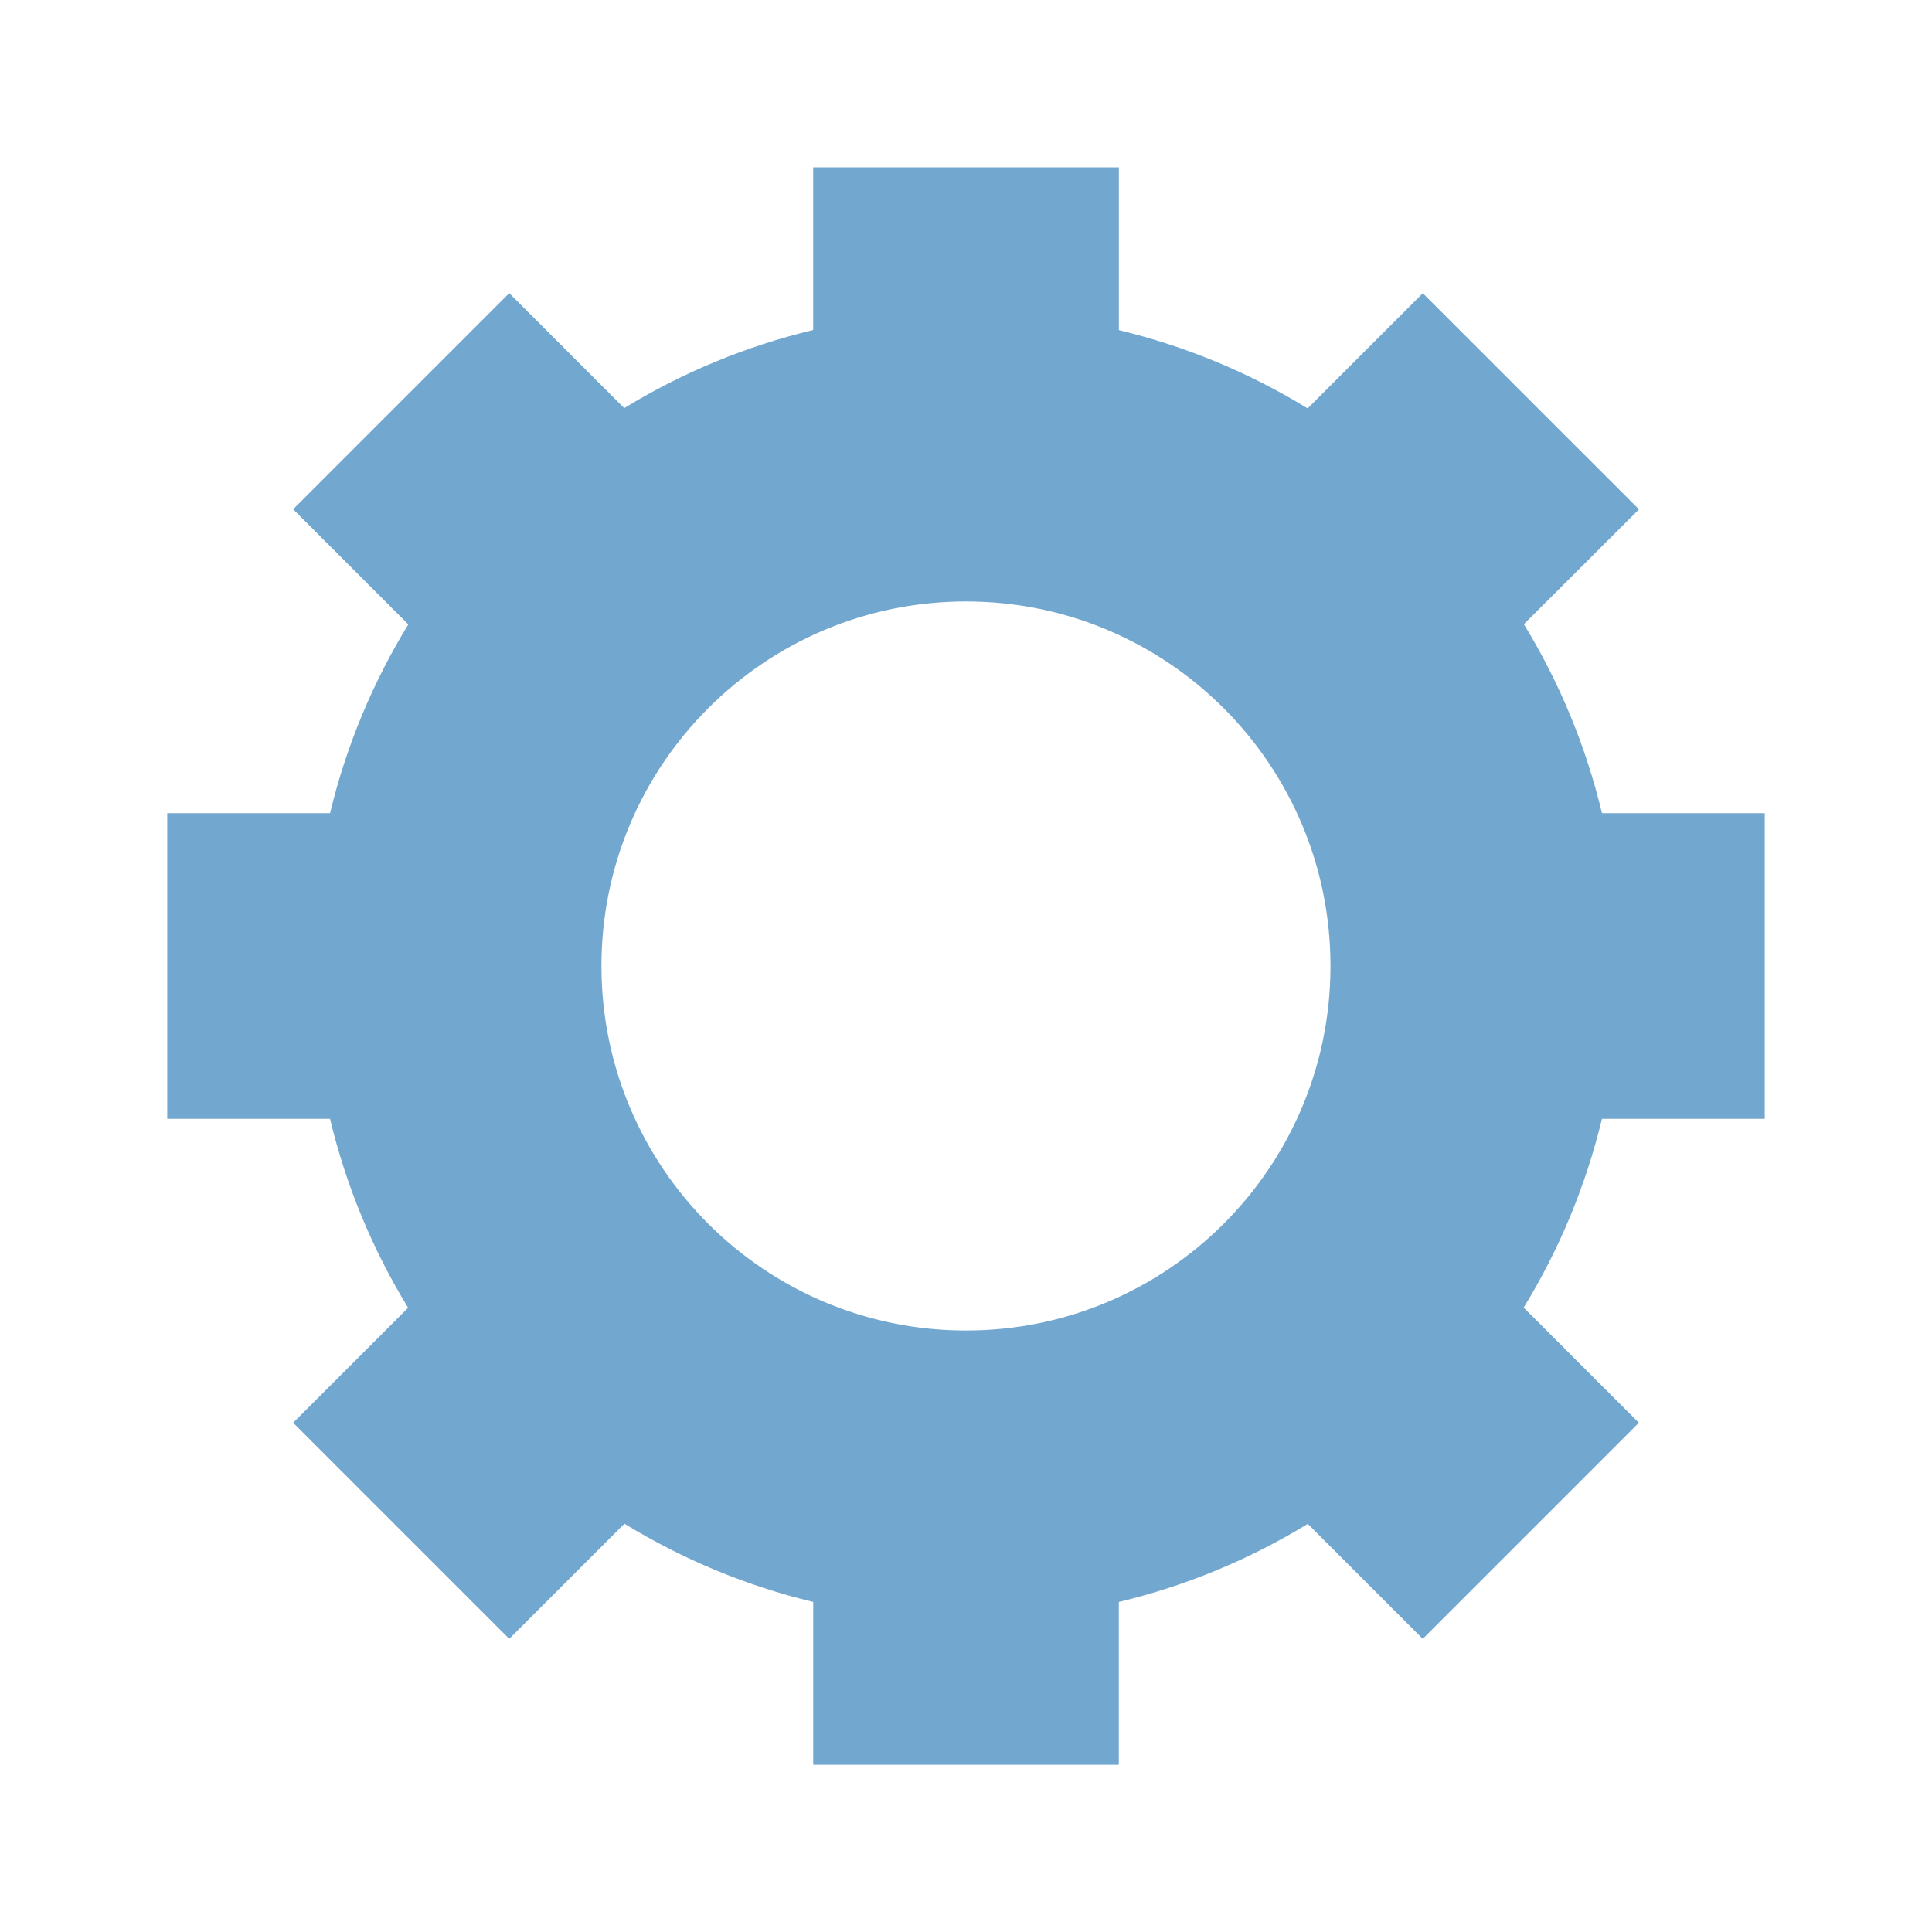
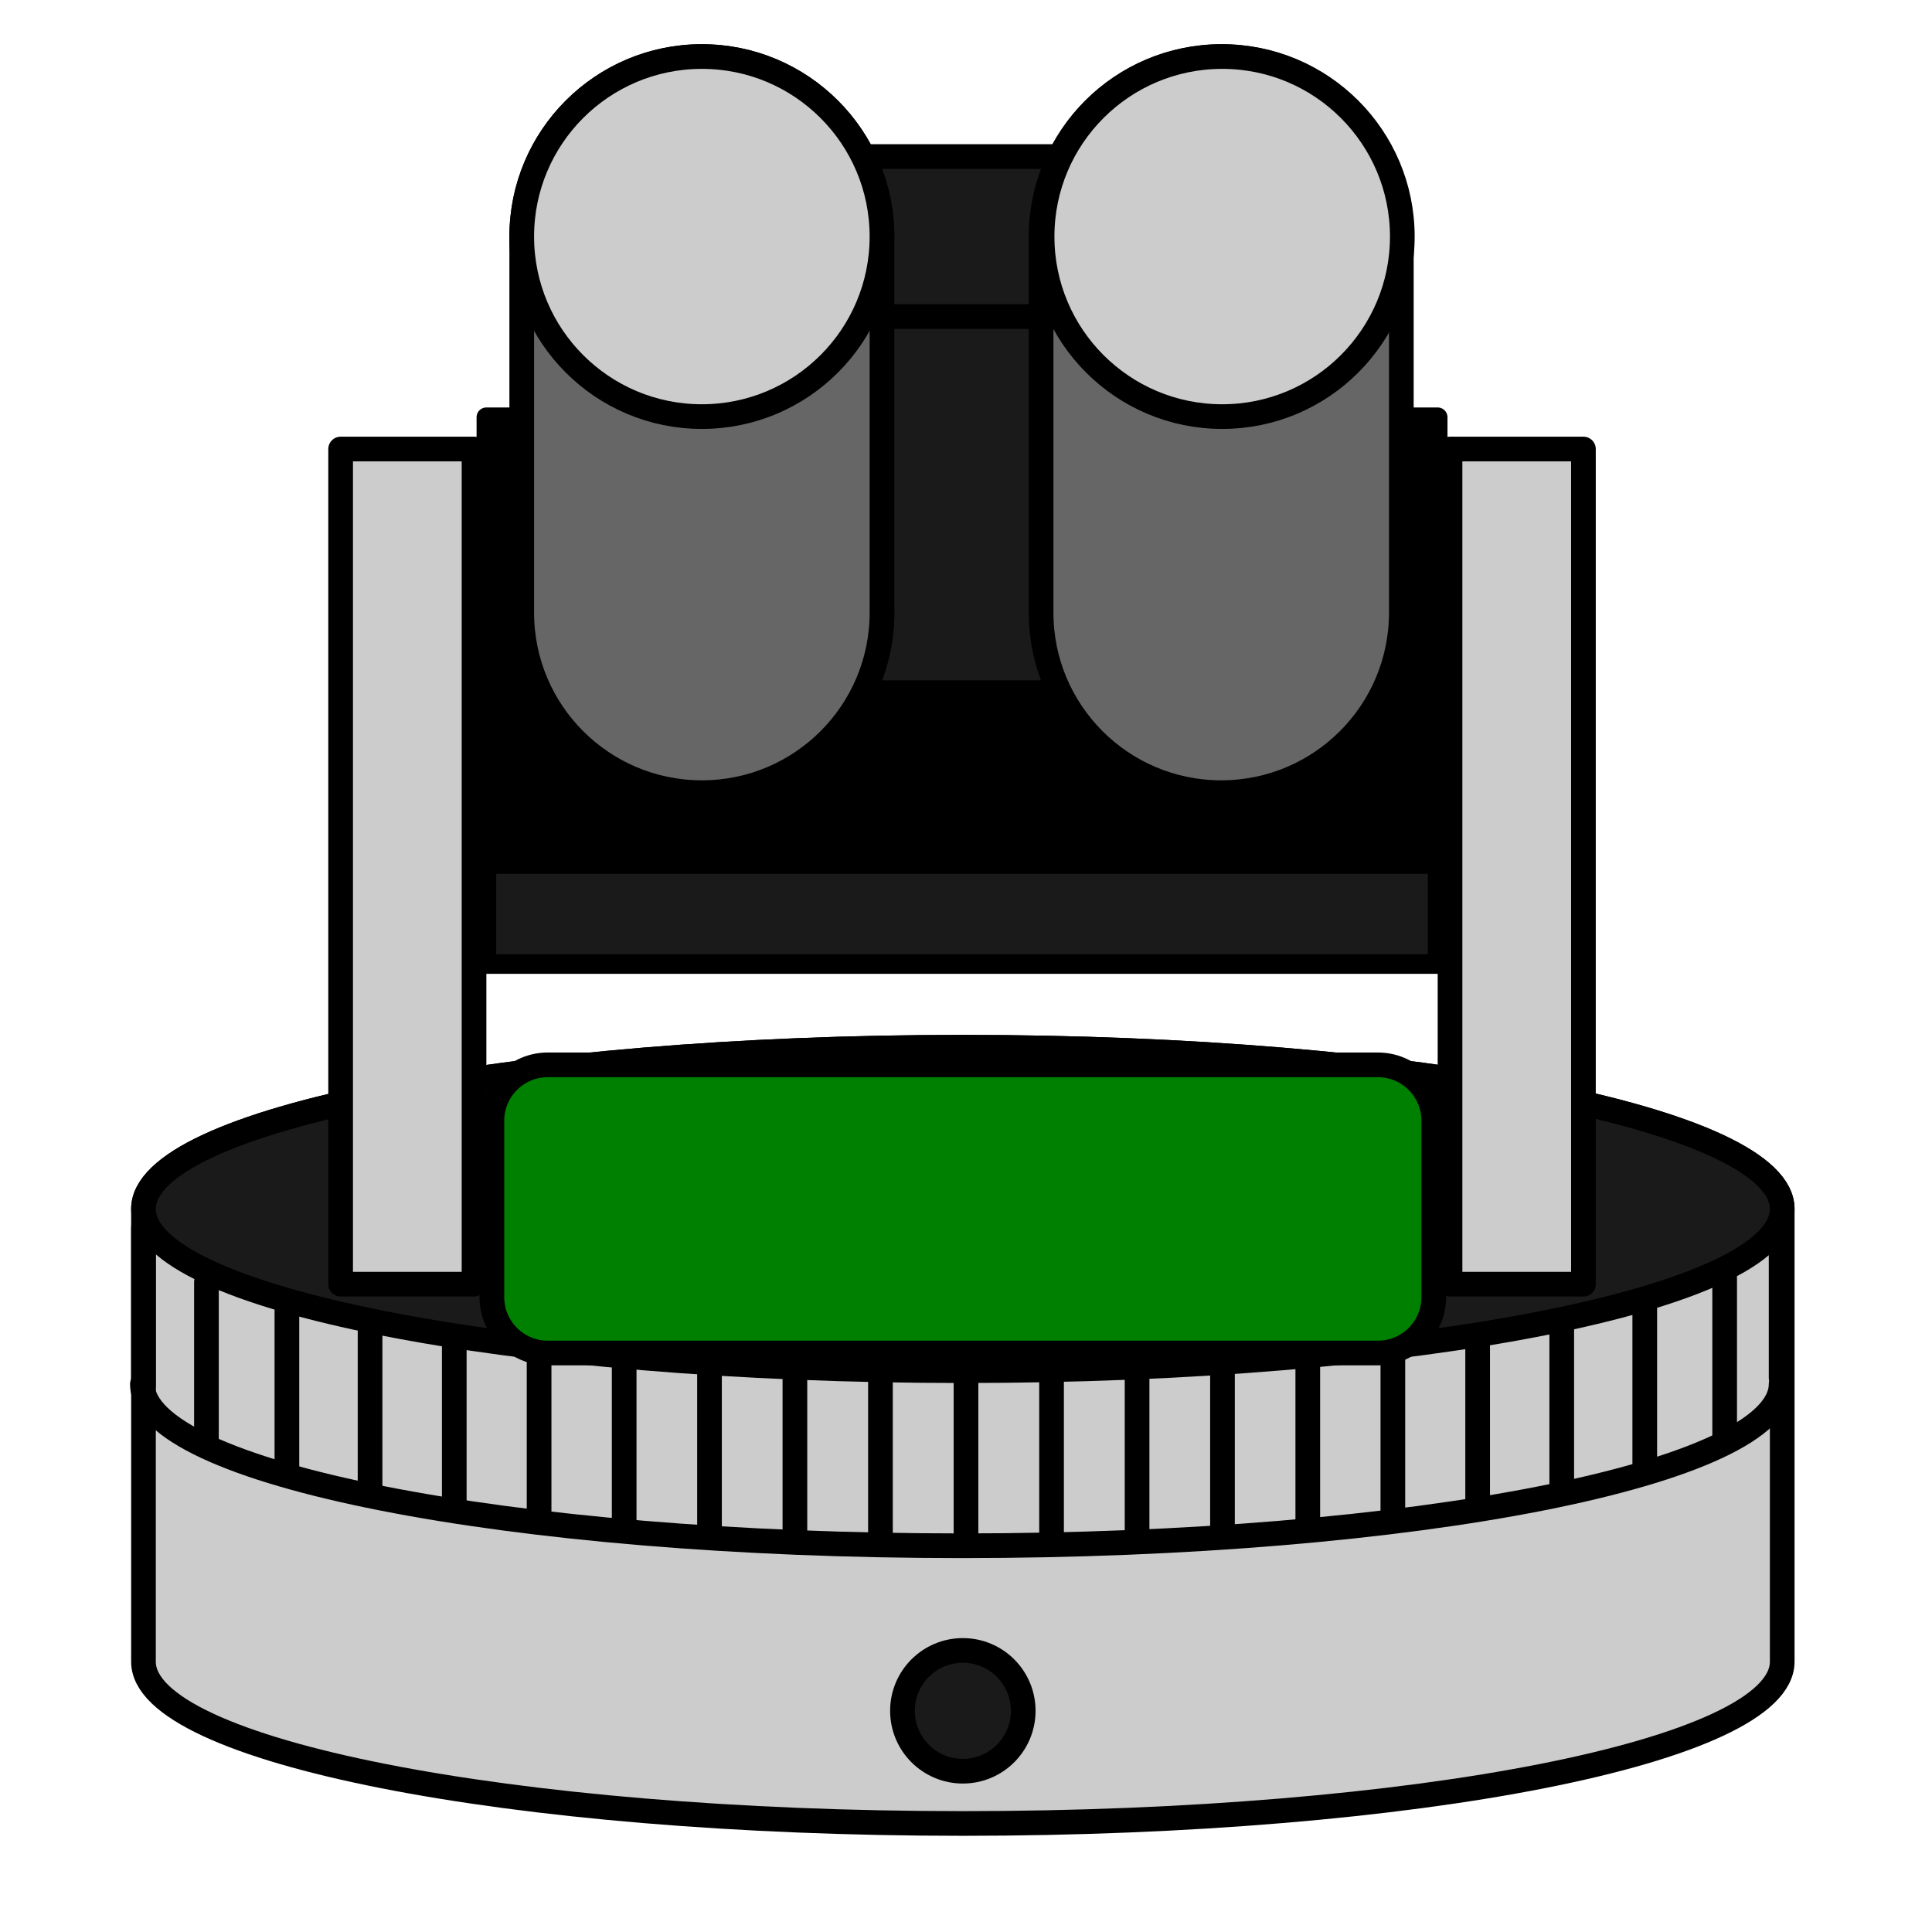
- <svg xmlns="http://www.w3.org/2000/svg" version="1.1" viewBox="0 0 256 256" width="256" height="256">
-   <path d="m107.75 22.159v21.571c-8.835 2.117-17.286 5.608-25.04 10.347l-15.234-15.234-28.632 28.634 15.26 15.26c-4.745 7.744-8.244 16.186-10.371 25.016h-21.573v40.493h21.571c2.116 8.838 5.608 17.289 10.347 25.043l-15.234 15.234 28.632 28.634 15.262-15.262c7.744 4.745 16.186 8.244 25.016 10.371v21.573h40.493v-21.571c8.838-2.116 17.288-5.608 25.041-10.347l15.236 15.236 28.632-28.634-15.26-15.26c4.745-7.745 8.245-16.187 10.371-25.018h21.573v-40.493h-21.571c-2.116-8.838-5.608-17.288-10.347-25.041l15.25-15.222-28.64-28.634-15.26 15.26c-7.745-4.745-16.187-8.245-25.018-10.371v-21.573h-40.493zm20.247 57.537a48.303 48.303 0 0 1 48.3 48.304 48.303 48.303 0 0 1 -48.3 48.3 48.303 48.303 0 0 1 -48.303 -48.3 48.303 48.303 0 0 1 48.303 -48.304z" fill-rule="evenodd" fill="#72a7cf" />
+ <svg xmlns="http://www.w3.org/2000/svg" version="1.1" viewBox="0 0 256 256" width="256" height="256" id="svg4">
+   <defs id="defs8" />
+   <g id="g9621" transform="matrix(3.779528,0,0,3.779528,-239.5617,-250.9004)">
+     <path style="fill:#cccccc;fill-opacity:1;stroke:#000000;stroke-width:3.269;stroke-linecap:round;stroke-linejoin:round;stroke-miterlimit:4;stroke-dasharray:none;stroke-opacity:1" d="m 475.715,471.092 c -0.002,11.834 -48.611,21.428 -108.572,21.428 -59.96,-1.2e-4 -108.568,-9.593 -108.57,-21.428 v -60 m 0,0 c -0.003,-11.835 48.606,-21.43 108.57,-21.43 59.965,-9e-5 108.575,9.595 108.572,21.43 v 60" id="path9539" transform="scale(0.2645833)" />
+     <ellipse ry="5.67" rx="28.726" cy="108.768" cx="97.14" id="ellipse9541" style="fill:#1a1a1a;fill-opacity:1;stroke:#000000;stroke-width:0.865;stroke-linecap:round;stroke-linejoin:round;stroke-miterlimit:4;stroke-dasharray:none;stroke-opacity:1" />
+     <rect style="fill:#008000;fill-opacity:1;stroke:#000000;stroke-width:0.865;stroke-linecap:round;stroke-linejoin:round;stroke-miterlimit:4;stroke-dasharray:none;stroke-opacity:1" id="rect9543" width="33.021" height="10.103" x="80.629" y="103.716" ry="1.96" />
+     <rect style="fill:#cccccc;fill-opacity:1;stroke:#000000;stroke-width:0.865;stroke-linecap:round;stroke-linejoin:round;stroke-miterlimit:4;stroke-dasharray:none;stroke-opacity:1" id="rect9545" width="4.677" height="29.279" x="75.326" y="82.126" ry="1.146" rx="0" />
+     <rect rx="0" ry="1.146" y="82.126" x="114.22" height="29.279" width="4.677" id="rect9547" style="fill:#cccccc;fill-opacity:1;stroke:#000000;stroke-width:0.865;stroke-linecap:round;stroke-linejoin:round;stroke-miterlimit:4;stroke-dasharray:none;stroke-opacity:1" />
+     <g id="g9571" transform="matrix(0.7603443,0,0,0.7601642,208.9534,183.1366)" style="stroke-width:1.315">
+       <g transform="matrix(0.6905316,0,0,0.6903686,-149.4932,-81.09475)" id="g9569" style="stroke-width:1.905">
+         <rect y="-70.45" x="-28.285" height="29.843" width="63.519" id="rect9549" style="fill:#1a1a1a;fill-opacity:1;stroke:#000000;stroke-width:1.312;stroke-linejoin:round;stroke-miterlimit:4;stroke-dasharray:none;stroke-opacity:1" />
+         <rect style="fill:#000000;fill-opacity:1;stroke:#000000;stroke-width:1.312;stroke-linejoin:round;stroke-miterlimit:4;stroke-dasharray:none;stroke-opacity:1" id="rect9551" width="63.519" height="29.843" x="-28.285" y="-77.132" />
+         <path style="fill:#1a1a1a;fill-opacity:1;stroke:#000000;stroke-width:1.648;stroke-linejoin:round;stroke-miterlimit:4;stroke-dasharray:none;stroke-opacity:1" d="m -11.225,-88.042 h 30.736 v 29.306 H -11.225 Z" id="path9553" />
+         <circle style="fill:#cccccc;fill-opacity:1;stroke:#000000;stroke-width:1.648;stroke-linejoin:round;stroke-miterlimit:4;stroke-dasharray:none;stroke-opacity:1" id="circle9555" cx="-13.898" cy="-64.081" r="12.027" />
+         <circle r="12.027" cy="-64.081" cx="20.847" id="circle9557" style="fill:#cccccc;fill-opacity:1;stroke:#000000;stroke-width:1.648;stroke-linejoin:round;stroke-miterlimit:4;stroke-dasharray:none;stroke-opacity:1" />
+         <rect y="-94.55" x="-11.225" height="10.691" width="30.736" id="rect9559" style="fill:#1a1a1a;fill-opacity:1;stroke:#000000;stroke-width:1.648;stroke-linejoin:round;stroke-miterlimit:4;stroke-dasharray:none;stroke-opacity:1" />
+         <path style="fill:#666666;fill-opacity:1;stroke:#000000;stroke-width:6.228;stroke-linejoin:round;stroke-miterlimit:4;stroke-dasharray:none;stroke-opacity:1" d="m -97.984,-242.197 c -9.8e-5,25.105 20.352,45.457 45.457,45.457 25.105,9e-5 45.457,-20.352 45.457,-45.457 m -90.914,0 v -94.953 c -9.2e-5,-25.105 20.352,-45.457 45.457,-45.457 25.105,-9e-5 45.457,20.352 45.457,45.457 v 94.953" transform="scale(0.2645833)" id="path9561" />
+         <circle r="12.027" cy="-89.204" cx="-13.898" id="circle9563" style="fill:#cccccc;fill-opacity:1;stroke:#000000;stroke-width:1.648;stroke-linejoin:round;stroke-miterlimit:4;stroke-dasharray:none;stroke-opacity:1" />
+         <path id="path9565" d="m 8.754,-64.081 c -2.59e-5,6.642 5.385,12.027 12.027,12.027 6.642,2.4e-5 12.027,-5.385 12.027,-12.027 m -24.054,0 v -25.123 c -2.43e-5,-6.642 5.385,-12.027 12.027,-12.027 6.642,-2e-5 12.027,5.385 12.027,12.027 v 25.123" style="fill:#666666;fill-opacity:1;stroke:#000000;stroke-width:1.648;stroke-linejoin:round;stroke-miterlimit:4;stroke-dasharray:none;stroke-opacity:1" />
+         <circle style="fill:#cccccc;fill-opacity:1;stroke:#000000;stroke-width:1.648;stroke-linejoin:round;stroke-miterlimit:4;stroke-dasharray:none;stroke-opacity:1" id="circle9567" cx="20.847" cy="-89.204" r="12.027" />
+       </g>
+     </g>
+     <path style="fill:none;fill-opacity:1;stroke:#000000;stroke-width:0.865;stroke-linecap:round;stroke-linejoin:round;stroke-miterlimit:4;stroke-dasharray:none;stroke-opacity:1" d="m 125.828,114.907 c -5.3e-4,3.131 -12.862,5.669 -28.726,5.669 -15.864,-3e-5 -28.725,-2.538 -28.726,-5.669" id="path9573" />
+     <g id="g9617" transform="translate(-0.03842876,-38.04602)">
+       <path transform="translate(66.85923,9.831225)" id="path9575" d="m 59.007,137.343 v 5.559" style="fill:none;stroke:#000000;stroke-width:0.865;stroke-linecap:round;stroke-linejoin:round;stroke-miterlimit:4;stroke-dasharray:none;stroke-opacity:1" />
+       <path transform="translate(64.87966,11.89881)" id="path9577" d="m 59.007,137.343 v 5.559" style="fill:none;stroke:#000000;stroke-width:0.865;stroke-linecap:round;stroke-linejoin:round;stroke-miterlimit:4;stroke-dasharray:none;stroke-opacity:1" />
+       <path transform="translate(62.0784,12.9603)" id="path9579" d="m 59.007,137.343 v 5.559" style="fill:none;stroke:#000000;stroke-width:0.865;stroke-linecap:round;stroke-linejoin:round;stroke-miterlimit:4;stroke-dasharray:none;stroke-opacity:1" />
+       <path transform="translate(59.16812,13.68314)" id="path9581" d="m 59.007,137.343 v 5.559" style="fill:none;stroke:#000000;stroke-width:0.865;stroke-linecap:round;stroke-linejoin:round;stroke-miterlimit:4;stroke-dasharray:none;stroke-opacity:1" />
+       <path transform="translate(56.21969,14.23342)" id="path9583" d="m 59.007,137.343 v 5.559" style="fill:none;stroke:#000000;stroke-width:0.865;stroke-linecap:round;stroke-linejoin:round;stroke-miterlimit:4;stroke-dasharray:none;stroke-opacity:1" />
+       <path transform="translate(53.24721,14.63381)" id="path9585" d="m 59.007,137.343 v 5.559" style="fill:none;stroke:#000000;stroke-width:0.865;stroke-linecap:round;stroke-linejoin:round;stroke-miterlimit:4;stroke-dasharray:none;stroke-opacity:1" />
+       <path transform="translate(50.26458,14.95332)" id="path9587" d="m 59.007,137.343 v 5.559" style="fill:none;stroke:#000000;stroke-width:0.865;stroke-linecap:round;stroke-linejoin:round;stroke-miterlimit:4;stroke-dasharray:none;stroke-opacity:1" />
+       <path transform="translate(47.2741,15.18012)" id="path9589" d="m 59.007,137.343 v 5.559" style="fill:none;stroke:#000000;stroke-width:0.865;stroke-linecap:round;stroke-linejoin:round;stroke-miterlimit:4;stroke-dasharray:none;stroke-opacity:1" />
+       <path transform="translate(44.27994,15.36355)" id="path9591" d="m 59.007,137.343 v 5.559" style="fill:none;stroke:#000000;stroke-width:0.865;stroke-linecap:round;stroke-linejoin:round;stroke-miterlimit:4;stroke-dasharray:none;stroke-opacity:1" />
+       <path transform="translate(41.28134,15.43801)" id="path9593" d="m 59.007,137.343 v 5.559" style="fill:none;stroke:#000000;stroke-width:0.865;stroke-linecap:round;stroke-linejoin:round;stroke-miterlimit:4;stroke-dasharray:none;stroke-opacity:1" />
+       <path transform="translate(38.28214,15.49767)" id="path9595" d="m 59.007,137.343 v 5.559" style="fill:none;stroke:#000000;stroke-width:0.865;stroke-linecap:round;stroke-linejoin:round;stroke-miterlimit:4;stroke-dasharray:none;stroke-opacity:1" />
+       <path transform="translate(35.28293,15.44394)" id="path9597" d="m 59.007,137.343 v 5.559" style="fill:none;stroke:#000000;stroke-width:0.865;stroke-linecap:round;stroke-linejoin:round;stroke-miterlimit:4;stroke-dasharray:none;stroke-opacity:1" />
+       <path transform="translate(32.28383,15.38179)" id="path9599" d="m 59.007,137.343 v 5.559" style="fill:none;stroke:#000000;stroke-width:0.865;stroke-linecap:round;stroke-linejoin:round;stroke-miterlimit:4;stroke-dasharray:none;stroke-opacity:1" />
+       <path transform="translate(29.28967,15.19835)" id="path9601" d="m 59.007,137.343 v 5.559" style="fill:none;stroke:#000000;stroke-width:0.865;stroke-linecap:round;stroke-linejoin:round;stroke-miterlimit:4;stroke-dasharray:none;stroke-opacity:1" />
+       <path transform="translate(26.29804,14.98509)" id="path9603" d="m 59.007,137.343 v 5.559" style="fill:none;stroke:#000000;stroke-width:0.865;stroke-linecap:round;stroke-linejoin:round;stroke-miterlimit:4;stroke-dasharray:none;stroke-opacity:1" />
+       <path transform="translate(23.31541,14.66557)" id="path9605" d="m 59.007,137.343 v 5.559" style="fill:none;stroke:#000000;stroke-width:0.865;stroke-linecap:round;stroke-linejoin:round;stroke-miterlimit:4;stroke-dasharray:none;stroke-opacity:1" />
+       <path transform="translate(20.34146,14.27695)" id="path9607" d="m 59.007,137.343 v 5.559" style="fill:none;stroke:#000000;stroke-width:0.865;stroke-linecap:round;stroke-linejoin:round;stroke-miterlimit:4;stroke-dasharray:none;stroke-opacity:1" />
+       <path transform="translate(17.38942,13.74641)" id="path9609" d="m 59.007,137.343 v 5.559" style="fill:none;stroke:#000000;stroke-width:0.865;stroke-linecap:round;stroke-linejoin:round;stroke-miterlimit:4;stroke-dasharray:none;stroke-opacity:1" />
+       <path transform="translate(14.47395,13.04348)" id="path9611" d="m 59.007,137.343 v 5.559" style="fill:none;stroke:#000000;stroke-width:0.865;stroke-linecap:round;stroke-linejoin:round;stroke-miterlimit:4;stroke-dasharray:none;stroke-opacity:1" />
+       <path transform="translate(11.65312,12.03226)" id="path9613" d="m 59.007,137.343 v 5.559" style="fill:none;stroke:#000000;stroke-width:0.865;stroke-linecap:round;stroke-linejoin:round;stroke-miterlimit:4;stroke-dasharray:none;stroke-opacity:1" />
+       <path transform="translate(9.445349,10.1261)" id="path9615" d="m 59.007,137.343 v 5.559" style="fill:none;stroke:#000000;stroke-width:0.865;stroke-linecap:round;stroke-linejoin:round;stroke-miterlimit:4;stroke-dasharray:none;stroke-opacity:1" />
+     </g>
+     <path style="fill:#1a1a1a;fill-opacity:1;stroke:#000000;stroke-width:0.865;stroke-linecap:round;stroke-linejoin:round;stroke-miterlimit:4;stroke-dasharray:none;stroke-opacity:1" d="m 99.257,126.363 a 2.117,2.117 0 0 1 -2.117,2.117 2.117,2.117 0 0 1 -2.117,-2.117 2.117,2.117 0 0 1 2.117,-2.117 2.117,2.117 0 0 1 2.117,2.117 z" id="path9619" />
+   </g>
</svg>
